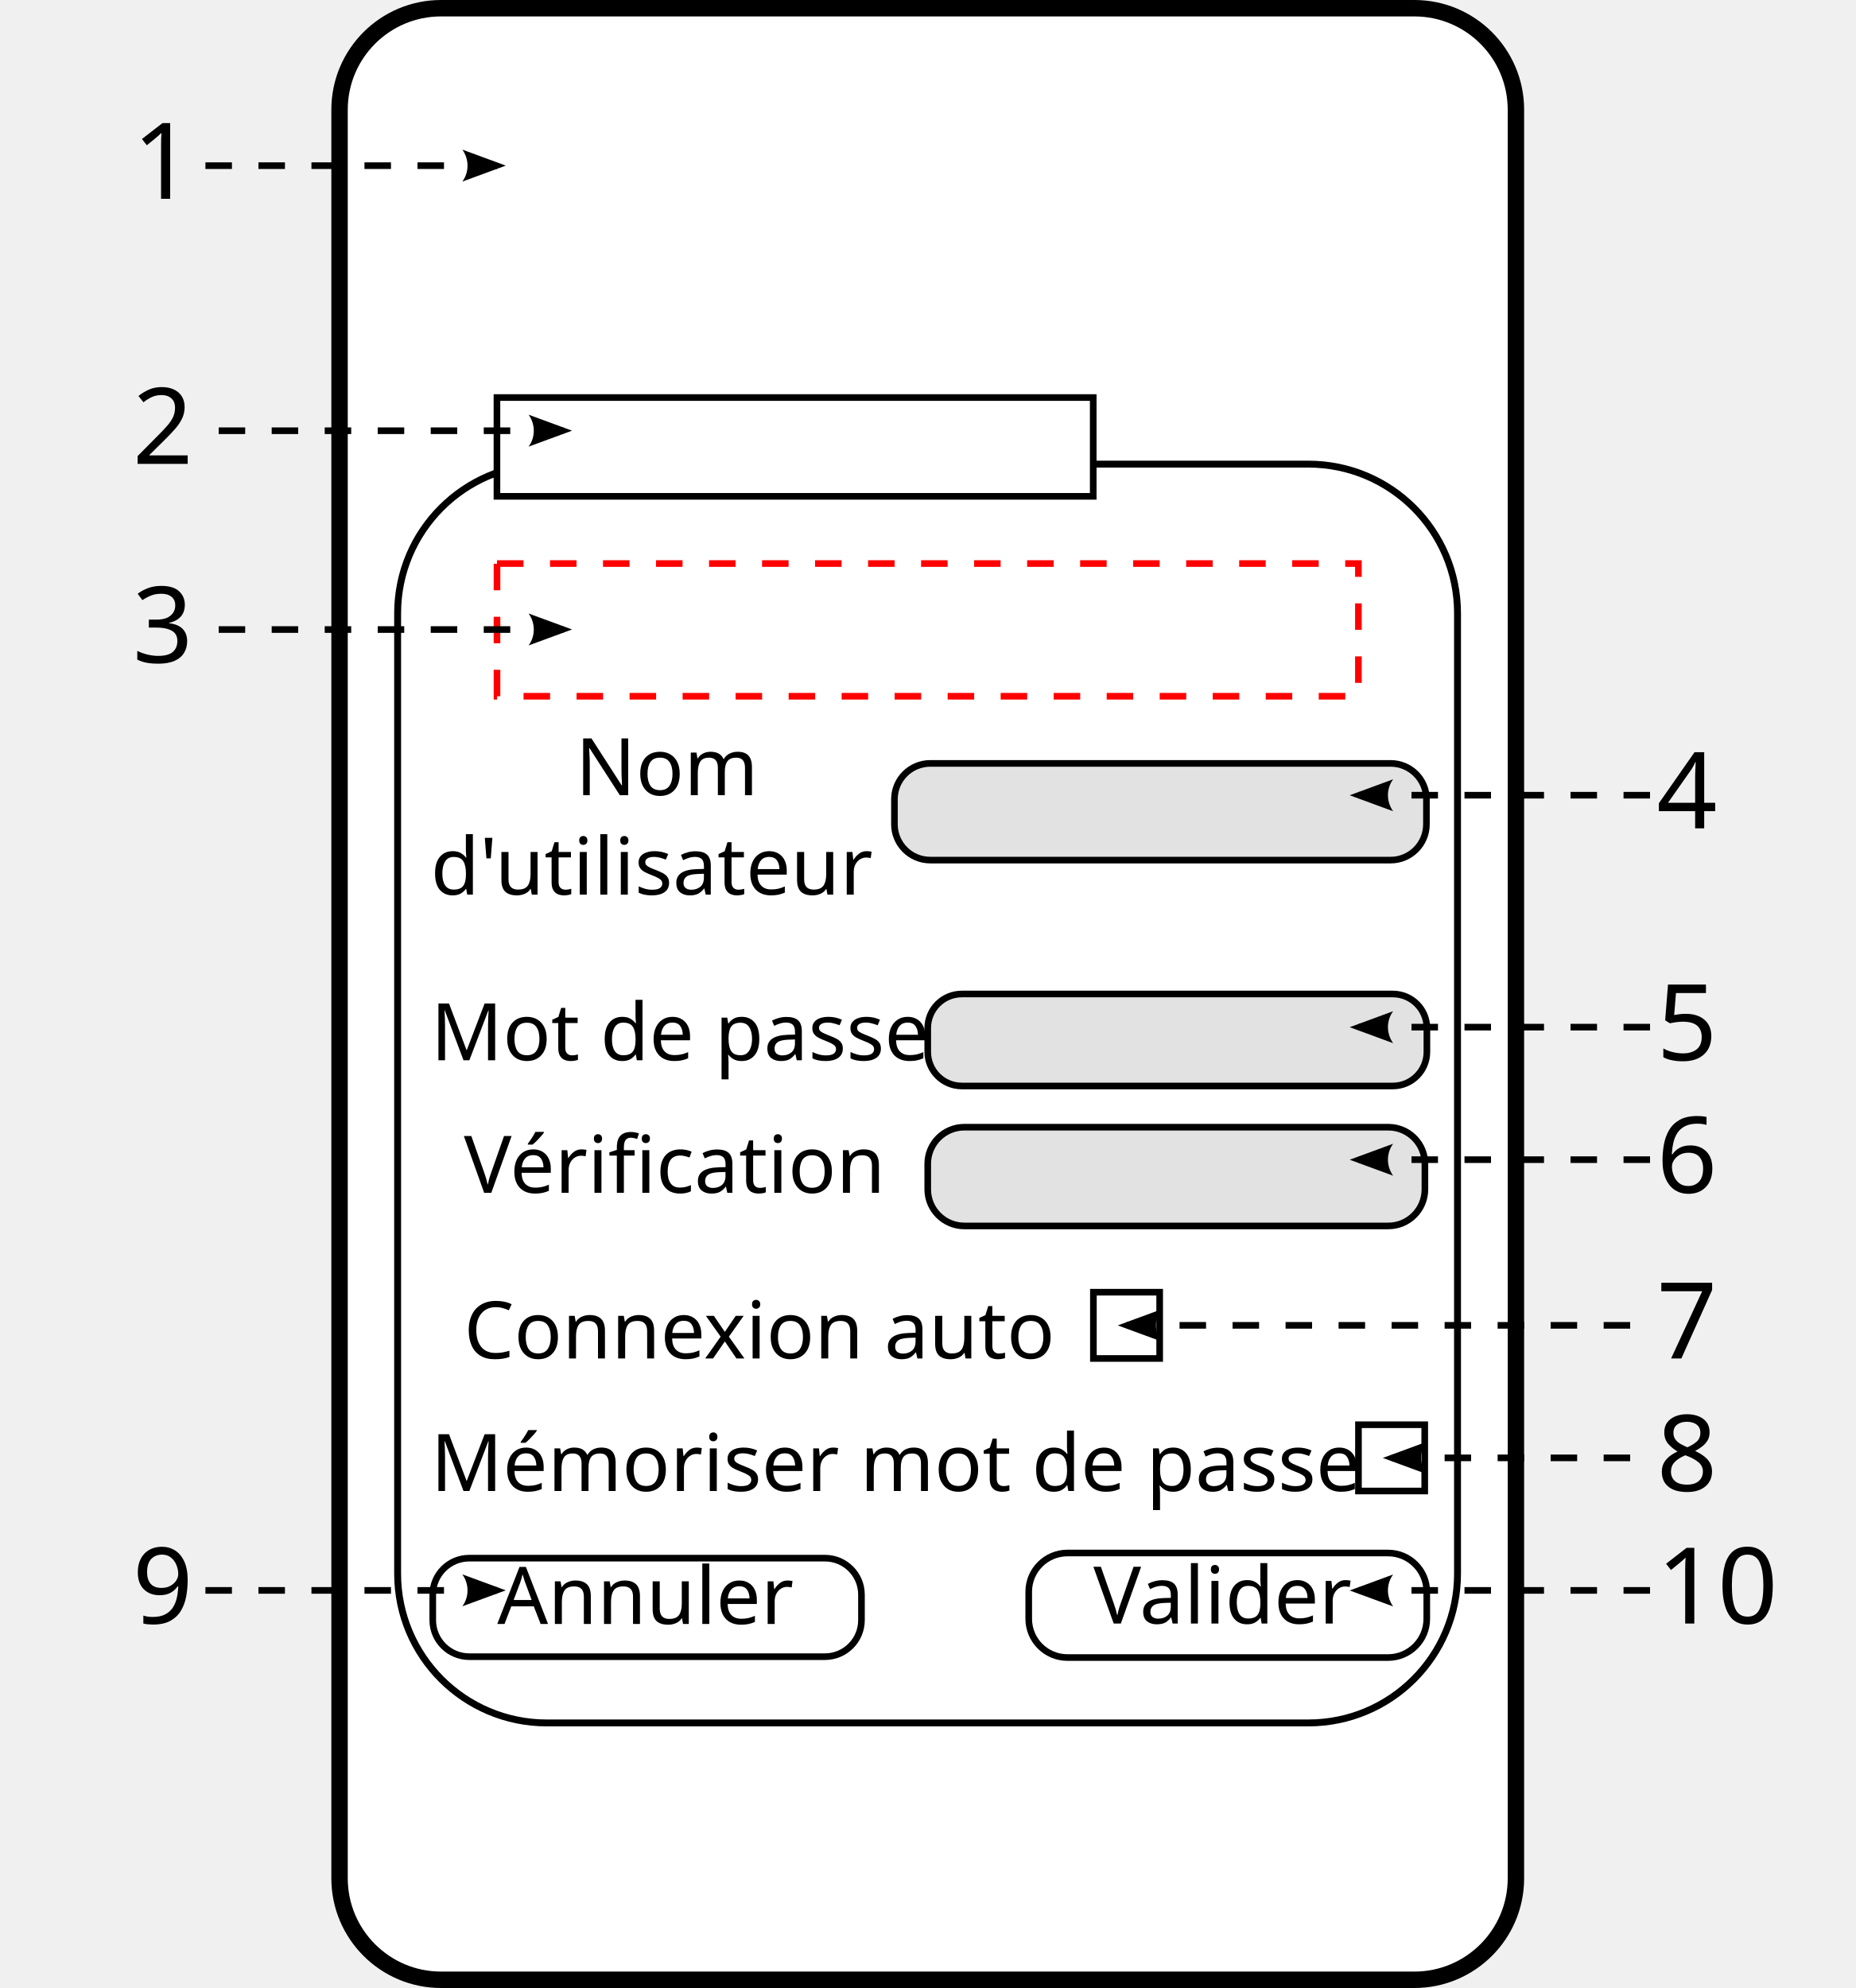
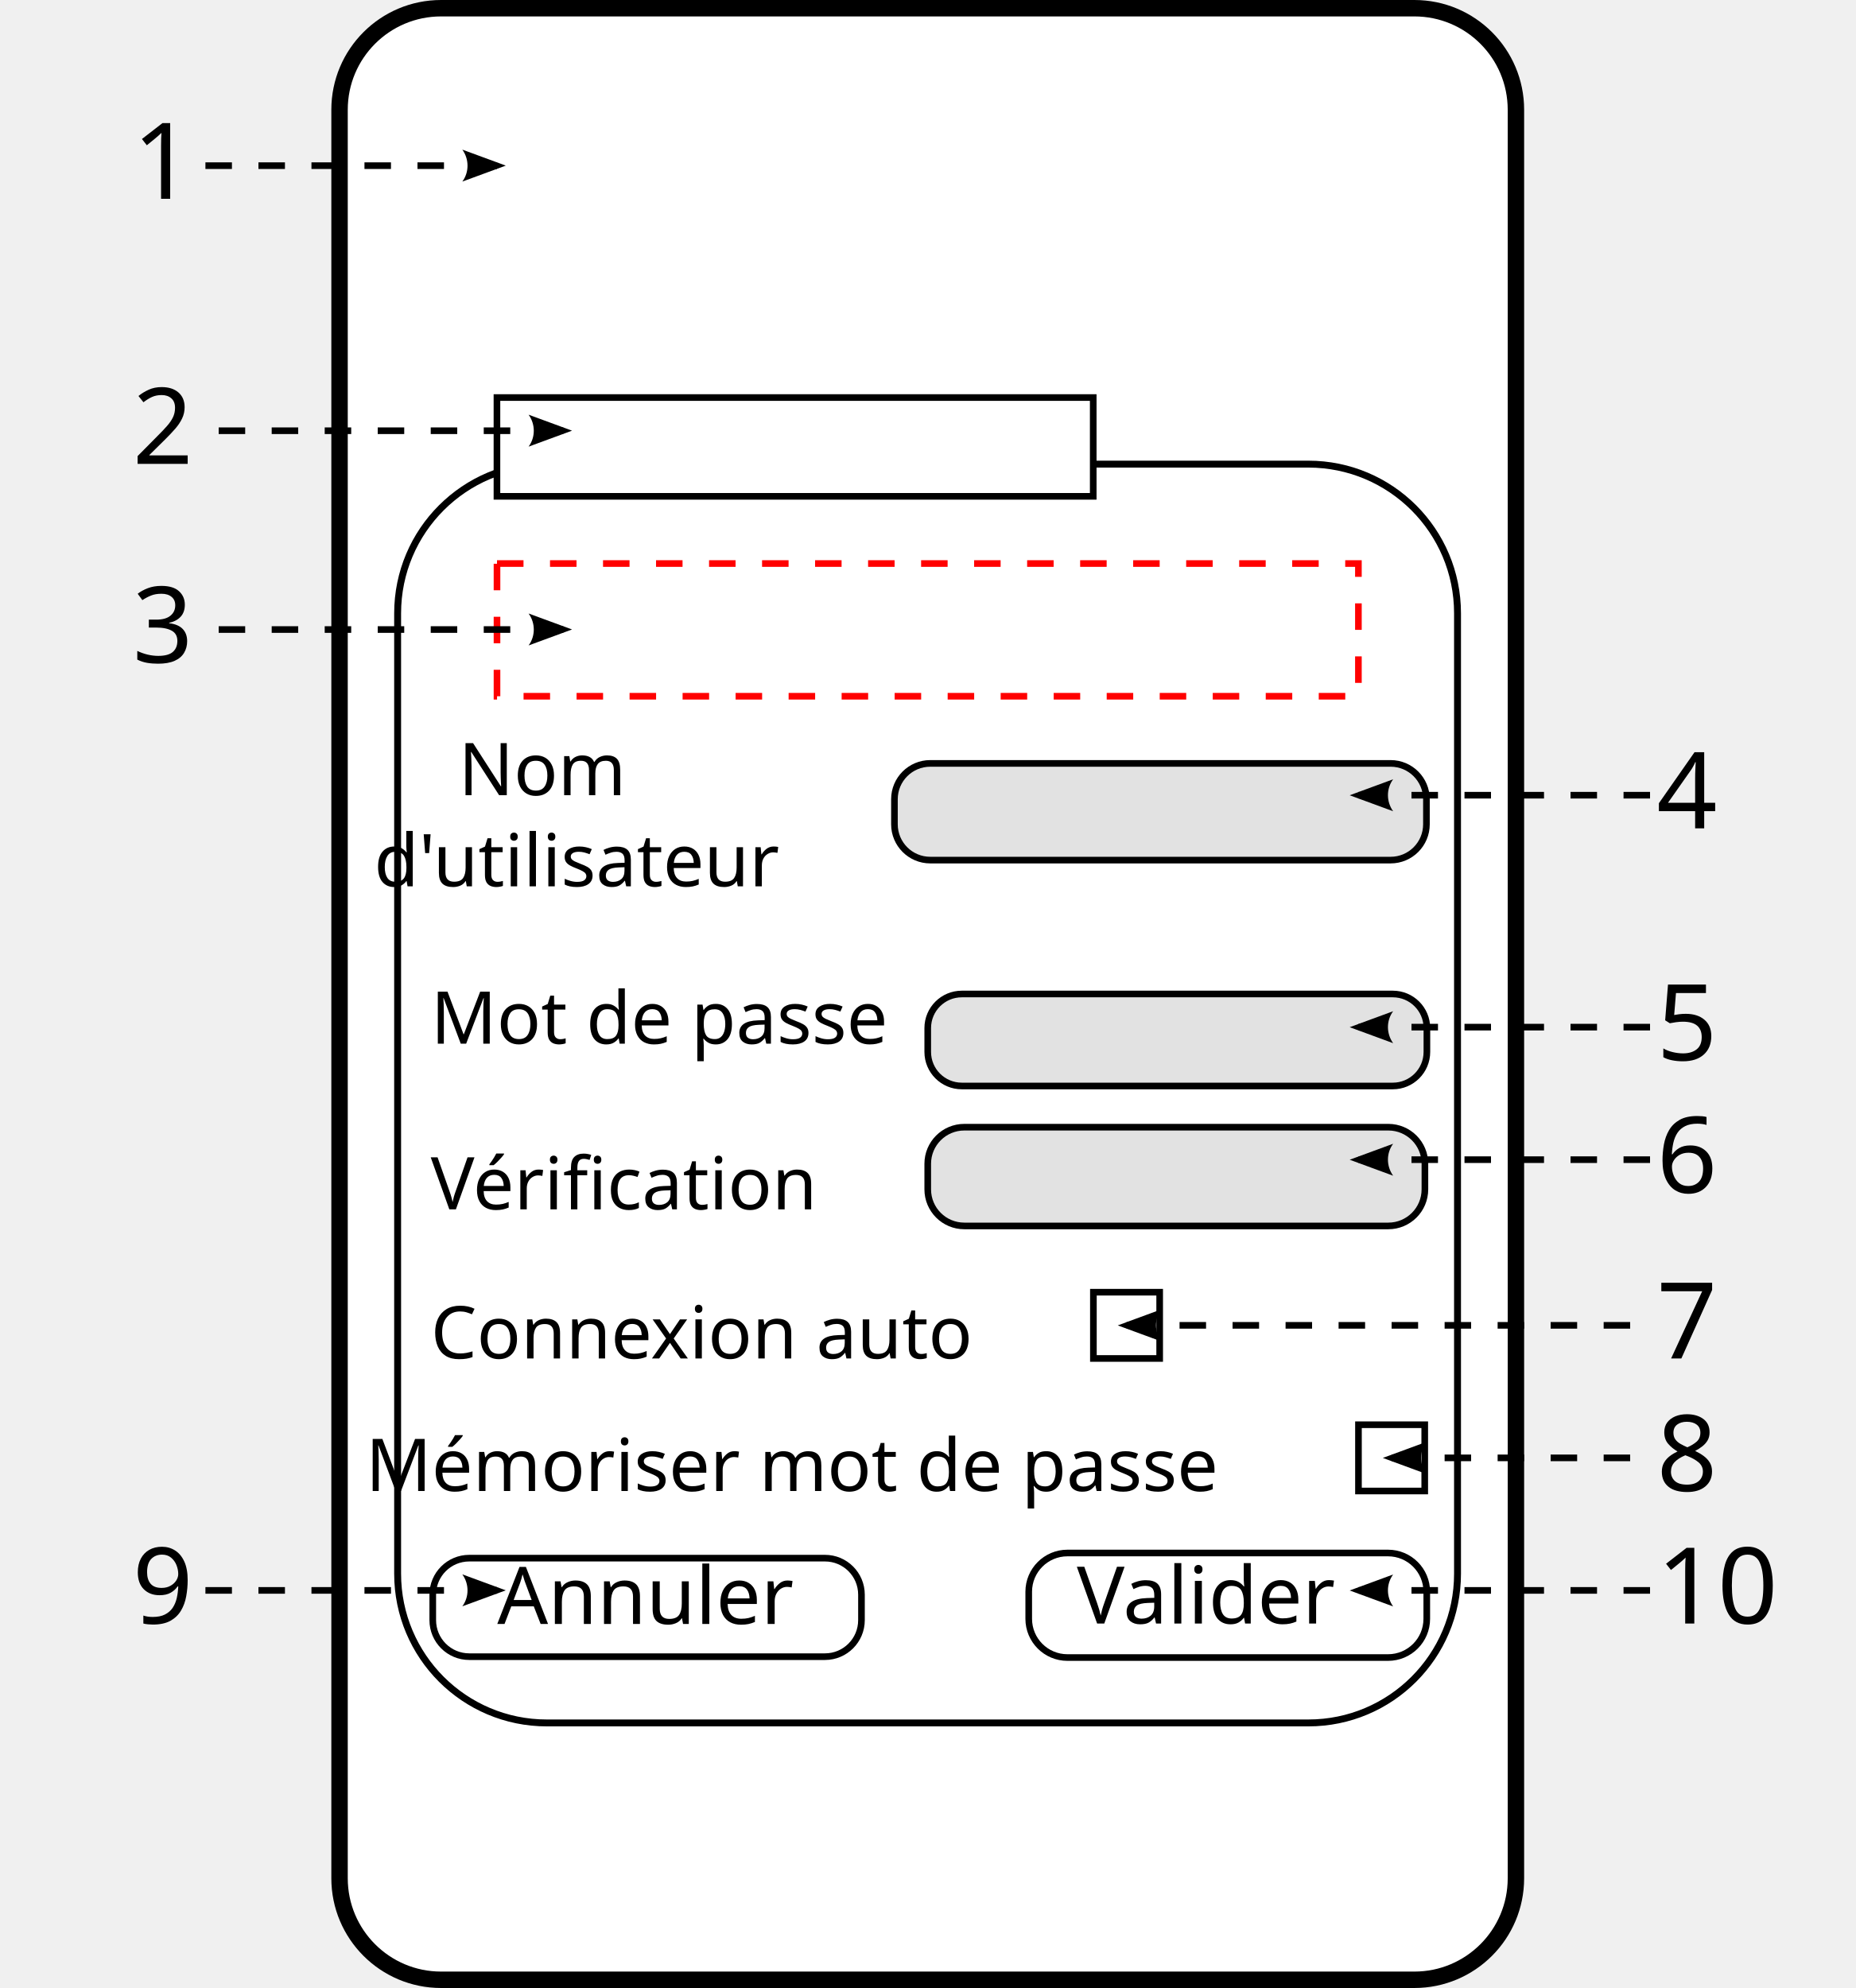
<svg xmlns="http://www.w3.org/2000/svg" version="1.0" width="560" height="600" id="svg2">
  <defs id="defs4">
    <marker refX="0" refY="0" orient="auto" id="Arrow2Mstart" style="overflow:visible">
-       <path d="M 8.719,4.034 L -2.207,0.016 L 8.719,-4.002 C 6.973,-1.63 6.983,1.616 8.719,4.034 L 8.719,4.034 L 8.719,4.034 z" transform="scale(0.6,0.6)" id="path5217" style="font-size:12px;fill-rule:evenodd;stroke-width:0.625;stroke-linejoin:round" />
+       <path d="M 8.719,4.034 -2.207,0.016 8.719,-4.002 c -1.745,2.372 -1.735,5.617 -6e-7,8.035 l 0,0 0,0 z" transform="scale(0.6,0.6)" id="path5217" style="font-size:12px;fill-rule:evenodd;stroke-width:0.625;stroke-linejoin:round" />
    </marker>
  </defs>
  <g transform="translate(0,106.9995)" id="layer1">
-     <rect width="355.044" height="595.044" ry="30.646" x="102.478" y="-104.522" id="rect2385" style="fill:#ffffff;fill-opacity:1;fill-rule:evenodd;stroke:#000000;stroke-width:4.956;stroke-linecap:butt;stroke-linejoin:miter;stroke-miterlimit:4;stroke-dasharray:none;stroke-opacity:1" />
+     <rect width="355.044" height="595.044" ry="30.646" x="102.478" y="-104.522" id="rect2385" style="fill:#ffffff;fill-opacity:1;fill-rule:evenodd;stroke:#000000;stroke-width:4.956;stroke-linecap:butt;stroke-linejoin:miter;stroke-miterlimit:4;stroke-opacity:1;stroke-dasharray:none" />
    <rect width="319.888" height="379.923" ry="45.029" x="120.008" y="33.078" id="rect5176" style="fill:#ffffff;fill-opacity:1;stroke:#000000;stroke-width:2.084;stroke-miterlimit:4;stroke-opacity:1;stroke-dasharray:none" />
-     <text x="330" y="383.001" id="text2932" xml:space="preserve" style="font-size:24px;font-style:normal;font-variant:normal;font-weight:normal;font-stretch:normal;line-height:125%;letter-spacing:0px;word-spacing:0px;fill:#000000;fill-opacity:1;stroke:none;font-family:Utopia;-inkscape-font-specification:Utopia">
-       <tspan x="330" y="383.001" id="tspan2934">Valider</tspan>
+     <text x="325" y="383.001" id="text2932" xml:space="preserve" style="font-size:24px;font-style:normal;font-variant:normal;font-weight:normal;font-stretch:normal;line-height:125%;letter-spacing:0px;word-spacing:0px;fill:#000000;fill-opacity:1;stroke:none;font-family:Utopia;-inkscape-font-specification:Utopia">
+       <tspan x="325" y="383.001" id="tspan2934">Valider</tspan>
    </text>
    <text x="150.084" y="383.12" id="text2936" xml:space="preserve" style="font-size:24px;font-style:normal;font-variant:normal;font-weight:normal;font-stretch:normal;line-height:125%;letter-spacing:0px;word-spacing:0px;fill:#000000;fill-opacity:1;stroke:none;font-family:Utopia;-inkscape-font-specification:Utopia">
      <tspan x="150.084" y="383.12" id="tspan2938">Annuler</tspan>
    </text>
-     <rect width="179.964" height="29.817" ry="0" x="149.983" y="12.983" id="rect2946" style="fill:#ffffff;fill-opacity:1;stroke:#000000;stroke-width:2;stroke-miterlimit:4;stroke-dasharray:none;stroke-opacity:1" />
-     <text x="130" y="133.001" id="text3720" xml:space="preserve" style="font-size:24px;font-style:normal;font-variant:normal;font-weight:normal;font-stretch:normal;line-height:125%;letter-spacing:0px;word-spacing:0px;fill:#000000;fill-opacity:1;stroke:none;font-family:Utopia;-inkscape-font-specification:Utopia">
-       <tspan x="130" y="133.001" id="tspan3722">       Nom </tspan>
-       <tspan x="130" y="163.001" id="tspan3724">d'utilisateur</tspan>
-     </text>
-     <text x="130" y="213.001" id="text3726" xml:space="preserve" style="font-size:24px;font-style:normal;font-variant:normal;font-weight:normal;font-stretch:normal;line-height:125%;letter-spacing:0px;word-spacing:0px;fill:#000000;fill-opacity:1;stroke:none;font-family:Utopia;-inkscape-font-specification:Utopia">
-       <tspan x="130" y="213.001" id="tspan3728">Mot de passe</tspan>
-     </text>
-     <text x="140" y="253.001" id="text3730" xml:space="preserve" style="font-size:24px;font-style:normal;font-variant:normal;font-weight:normal;font-stretch:normal;line-height:125%;letter-spacing:0px;word-spacing:0px;fill:#000000;fill-opacity:1;stroke:none;font-family:Utopia;-inkscape-font-specification:Utopia">
-       <tspan x="140" y="253.001" id="tspan3732">Vérification</tspan>
-     </text>
+     <rect width="179.964" height="29.817" ry="0" x="149.983" y="12.983" id="rect2946" style="fill:#ffffff;fill-opacity:1;stroke:#000000;stroke-width:2;stroke-miterlimit:4;stroke-opacity:1;stroke-dasharray:none" />
    <text x="117.713" y="299.061" id="text5178" xml:space="preserve" style="font-size:32px;font-style:normal;font-variant:normal;font-weight:normal;font-stretch:normal;line-height:125%;letter-spacing:0px;word-spacing:0px;fill:#000000;fill-opacity:1;stroke:none;font-family:Utopia;-inkscape-font-specification:Utopia">
      <tspan x="117.713" y="299.061" id="tspan5180" />
    </text>
    <text x="40" y="-46.999" id="text6190" xml:space="preserve" style="font-size:32px;font-style:normal;font-variant:normal;font-weight:normal;font-stretch:normal;line-height:125%;letter-spacing:0px;word-spacing:0px;fill:#000000;fill-opacity:1;stroke:none;font-family:Utopia;-inkscape-font-specification:Utopia">
      <tspan x="40" y="-46.999" id="tspan6192">1</tspan>
    </text>
    <text x="40" y="33.001" id="text6194" xml:space="preserve" style="font-size:32px;font-style:normal;font-variant:normal;font-weight:normal;font-stretch:normal;line-height:125%;letter-spacing:0px;word-spacing:0px;fill:#000000;fill-opacity:1;stroke:none;font-family:Utopia;-inkscape-font-specification:Utopia">
      <tspan x="40" y="33.001" id="tspan6196">2</tspan>
    </text>
    <text x="40" y="93.001" id="text6198" xml:space="preserve" style="font-size:32px;font-style:normal;font-variant:normal;font-weight:normal;font-stretch:normal;line-height:125%;letter-spacing:0px;word-spacing:0px;fill:#000000;fill-opacity:1;stroke:none;font-family:Utopia;-inkscape-font-specification:Utopia">
      <tspan x="40" y="93.001" id="tspan6200">3</tspan>
    </text>
    <text x="500" y="143.001" id="text6202" xml:space="preserve" style="font-size:32px;font-style:normal;font-variant:normal;font-weight:normal;font-stretch:normal;line-height:125%;letter-spacing:0px;word-spacing:0px;fill:#000000;fill-opacity:1;stroke:none;font-family:Utopia;-inkscape-font-specification:Utopia">
      <tspan x="500" y="143.001" id="tspan6204">4</tspan>
    </text>
-     <rect width="259.982" height="40.052" ry="0" x="149.999" y="63.082" id="rect6216" style="fill:#ffffff;fill-opacity:1;stroke:#ff0000;stroke-width:2;stroke-miterlimit:4;stroke-dasharray:8,8;stroke-dashoffset:0;stroke-opacity:1" />
-     <rect width="160.562" height="29.187" ry="10.81" x="269.95" y="-152.589" transform="scale(1,-1)" id="rect6444" style="fill:#000000;fill-opacity:0.116;stroke:#000000;stroke-width:2;stroke-miterlimit:4;stroke-dasharray:none;stroke-dashoffset:0;stroke-opacity:1" />
+     <rect width="259.982" height="40.052" ry="0" x="149.999" y="63.082" id="rect6216" style="fill:#ffffff;fill-opacity:1;stroke:#ff0000;stroke-width:2;stroke-miterlimit:4;stroke-opacity:1;stroke-dasharray:8, 8;stroke-dashoffset:0" />
+     <rect width="160.562" height="29.187" ry="10.81" x="269.95" y="-152.589" transform="scale(1,-1)" id="rect6444" style="fill:#000000;fill-opacity:0.116;stroke:#000000;stroke-width:2;stroke-miterlimit:4;stroke-opacity:1;stroke-dasharray:none;stroke-dashoffset:0" />
    <text x="500" y="213.001" id="text6500" xml:space="preserve" style="font-size:32px;font-style:normal;font-variant:normal;font-weight:normal;font-stretch:normal;line-height:125%;letter-spacing:0px;word-spacing:0px;fill:#000000;fill-opacity:1;stroke:none;font-family:Utopia;-inkscape-font-specification:Utopia">
      <tspan x="500" y="213.001" id="tspan6502">5</tspan>
    </text>
-     <rect width="150.651" height="27.762" ry="10.282" x="280" y="-220.762" transform="scale(1,-1)" id="rect6533" style="fill:#000000;fill-opacity:0.116;stroke:#000000;stroke-width:2;stroke-miterlimit:4;stroke-dasharray:none;stroke-dashoffset:0;stroke-opacity:1" />
-     <rect width="150.053" height="29.801" ry="11.038" x="280" y="-263.001" transform="scale(1,-1)" id="rect6535" style="fill:#000000;fill-opacity:0.116;stroke:#000000;stroke-width:2;stroke-miterlimit:4;stroke-dasharray:none;stroke-dashoffset:0;stroke-opacity:1" />
+     <rect width="150.651" height="27.762" ry="10.282" x="280" y="-220.762" transform="scale(1,-1)" id="rect6533" style="fill:#000000;fill-opacity:0.116;stroke:#000000;stroke-width:2;stroke-miterlimit:4;stroke-opacity:1;stroke-dasharray:none;stroke-dashoffset:0" />
+     <rect width="150.053" height="29.801" ry="11.038" x="280" y="-263.001" transform="scale(1,-1)" id="rect6535" style="fill:#000000;fill-opacity:0.116;stroke:#000000;stroke-width:2;stroke-miterlimit:4;stroke-opacity:1;stroke-dasharray:none;stroke-dashoffset:0" />
    <rect width="129.388" height="29.735" ry="11.013" x="130.612" y="-393.001" transform="scale(1,-1)" id="rect6537" style="fill:#000000;fill-opacity:0;stroke:#000000;stroke-width:2;stroke-miterlimit:4;stroke-opacity:1;stroke-dasharray:none;stroke-dashoffset:0" />
    <rect width="120.133" height="31.551" ry="11.686" x="310.48" y="-393.266" transform="scale(1,-1)" id="rect6539" style="fill:#000000;fill-opacity:0;stroke:#000000;stroke-width:2;stroke-miterlimit:4;stroke-opacity:1;stroke-dasharray:none;stroke-dashoffset:0" />
    <text x="-25.144" y="566.202" id="text2903" xml:space="preserve" style="font-size:32px;font-style:normal;font-variant:normal;font-weight:normal;font-stretch:normal;line-height:125%;letter-spacing:0px;word-spacing:0px;fill:#000000;fill-opacity:1;stroke:none;font-family:Utopia;-inkscape-font-specification:Utopia">
      <tspan x="-25.144" y="566.202" id="tspan2905" />
    </text>
    <text x="500" y="253.001" id="text4771" xml:space="preserve" style="font-size:32px;font-style:normal;font-variant:normal;font-weight:normal;font-stretch:normal;fill:#000000;fill-opacity:1;stroke:none;font-family:Utopia;-inkscape-font-specification:Utopia">
      <tspan x="500" y="253.001" id="tspan4773">6</tspan>
    </text>
    <text x="500" y="303.001" id="text4775" xml:space="preserve" style="font-size:32px;font-style:normal;font-variant:normal;font-weight:normal;font-stretch:normal;fill:#000000;fill-opacity:1;stroke:none;font-family:Utopia;-inkscape-font-specification:Utopia">
      <tspan x="500" y="303.001" id="tspan4777">7</tspan>
    </text>
    <text x="500" y="343.001" id="text4779" xml:space="preserve" style="font-size:32px;font-style:normal;font-variant:normal;font-weight:normal;font-stretch:normal;fill:#000000;fill-opacity:1;stroke:none;font-family:Utopia;-inkscape-font-specification:Utopia">
      <tspan x="500" y="343.001" id="tspan4781">8</tspan>
    </text>
-     <path style="fill:none;fill-rule:evenodd;stroke:#000000;stroke-width:2;stroke-linecap:butt;stroke-linejoin:miter;stroke-opacity:1;stroke-miterlimit:4;stroke-dasharray:8,8;marker-start:url(#Arrow2Mstart);stroke-dashoffset:0" d="M 150,50 L 60,50" id="path3209" transform="translate(0,-106.9995)" />
-     <path style="fill:none;fill-rule:evenodd;stroke:#000000;stroke-width:2;stroke-linecap:butt;stroke-linejoin:miter;stroke-opacity:1;stroke-miterlimit:4;stroke-dasharray:8,8;marker-start:url(#Arrow2Mstart);stroke-dashoffset:0" d="M 170,130 L 60,130" id="path3211" transform="translate(0,-106.9995)" />
-     <path style="fill:none;fill-rule:evenodd;stroke:#000000;stroke-width:2;stroke-linecap:butt;stroke-linejoin:miter;stroke-opacity:1;stroke-miterlimit:4;stroke-dasharray:8, 8;stroke-dashoffset:0;marker-start:url(#Arrow2Mstart)" d="M 170,190 L 60,190" id="path3213" transform="translate(0,-106.9995)" />
-     <path style="fill:none;fill-rule:evenodd;stroke:#000000;stroke-width:2;stroke-linecap:butt;stroke-linejoin:miter;stroke-opacity:1;stroke-miterlimit:4;stroke-dasharray:8,8;marker-start:url(#Arrow2Mstart);stroke-dashoffset:0" d="M 410,240 L 500,240" id="path3215" transform="translate(0,-106.9995)" />
-     <path style="fill:none;fill-rule:evenodd;stroke:#000000;stroke-width:2;stroke-linecap:butt;stroke-linejoin:miter;stroke-opacity:1;stroke-miterlimit:4;stroke-dasharray:8,8;marker-start:url(#Arrow2Mstart);stroke-dashoffset:0" d="M 410,310 L 500,310" id="path3217" transform="translate(0,-106.9995)" />
-     <path style="fill:none;fill-rule:evenodd;stroke:#000000;stroke-width:2;stroke-linecap:butt;stroke-linejoin:miter;stroke-opacity:1;stroke-miterlimit:4;stroke-dasharray:8, 8;stroke-dashoffset:0;marker-start:url(#Arrow2Mstart)" d="M 410,350 L 500,350" id="path3219" transform="translate(0,-106.9995)" />
-     <path style="fill:none;stroke:#000000;stroke-width:2;stroke-linecap:butt;stroke-linejoin:miter;stroke-miterlimit:4;stroke-opacity:1;stroke-dasharray:8, 8;stroke-dashoffset:0;marker-start:url(#Arrow2Mstart)" d="m 410,373.001 90,0" id="path3221" />
-     <path style="fill:none;stroke:#000000;stroke-width:2;stroke-linecap:butt;stroke-linejoin:miter;stroke-miterlimit:4;stroke-opacity:1;stroke-dasharray:8, 8;stroke-dashoffset:0;marker-start:url(#Arrow2Mstart)" d="m 150,373.001 -90,0" id="path3223" />
-     <text xml:space="preserve" style="font-size:24px;font-style:normal;font-variant:normal;font-weight:normal;font-stretch:normal;fill:#000000;fill-opacity:1;stroke:none;stroke-width:1px;stroke-linecap:butt;stroke-linejoin:miter;stroke-opacity:1;font-family:Utopia;-inkscape-font-specification:Utopia" x="140" y="303.001" id="text2430">
-       <tspan id="tspan2432" x="140" y="303.001">Connexion auto</tspan>
+     <path d="M 150,50 60,50" transform="translate(0,-106.9995)" id="path3209" style="fill:none;stroke:#000000;stroke-width:2;stroke-linecap:butt;stroke-linejoin:miter;stroke-miterlimit:4;stroke-opacity:1;stroke-dasharray:8, 8;stroke-dashoffset:0;marker-start:url(#Arrow2Mstart)" />
+     <path d="M 170,130 60,130" transform="translate(0,-106.9995)" id="path3211" style="fill:none;stroke:#000000;stroke-width:2;stroke-linecap:butt;stroke-linejoin:miter;stroke-miterlimit:4;stroke-opacity:1;stroke-dasharray:8, 8;stroke-dashoffset:0;marker-start:url(#Arrow2Mstart)" />
+     <path d="M 170,190 60,190" transform="translate(0,-106.9995)" id="path3213" style="fill:none;stroke:#000000;stroke-width:2;stroke-linecap:butt;stroke-linejoin:miter;stroke-miterlimit:4;stroke-opacity:1;stroke-dasharray:8, 8;stroke-dashoffset:0;marker-start:url(#Arrow2Mstart)" />
+     <path d="m 410,240 90,0" transform="translate(0,-106.9995)" id="path3215" style="fill:none;stroke:#000000;stroke-width:2;stroke-linecap:butt;stroke-linejoin:miter;stroke-miterlimit:4;stroke-opacity:1;stroke-dasharray:8, 8;stroke-dashoffset:0;marker-start:url(#Arrow2Mstart)" />
+     <path d="m 410,310 90,0" transform="translate(0,-106.9995)" id="path3217" style="fill:none;stroke:#000000;stroke-width:2;stroke-linecap:butt;stroke-linejoin:miter;stroke-miterlimit:4;stroke-opacity:1;stroke-dasharray:8, 8;stroke-dashoffset:0;marker-start:url(#Arrow2Mstart)" />
+     <path d="m 410,350 90,0" transform="translate(0,-106.9995)" id="path3219" style="fill:none;stroke:#000000;stroke-width:2;stroke-linecap:butt;stroke-linejoin:miter;stroke-miterlimit:4;stroke-opacity:1;stroke-dasharray:8, 8;stroke-dashoffset:0;marker-start:url(#Arrow2Mstart)" />
+     <path d="m 410,373.001 90,0" id="path3221" style="fill:none;stroke:#000000;stroke-width:2;stroke-linecap:butt;stroke-linejoin:miter;stroke-miterlimit:4;stroke-opacity:1;stroke-dasharray:8, 8;stroke-dashoffset:0;marker-start:url(#Arrow2Mstart)" />
+     <path d="m 150,373.001 -90,0" id="path3223" style="fill:none;stroke:#000000;stroke-width:2;stroke-linecap:butt;stroke-linejoin:miter;stroke-miterlimit:4;stroke-opacity:1;stroke-dasharray:8, 8;stroke-dashoffset:0;marker-start:url(#Arrow2Mstart)" />
+     <rect width="20" height="20" ry="0" x="330" y="283.001" id="rect2434" style="fill:#ffffff;fill-opacity:1;fill-rule:evenodd;stroke:#000000;stroke-width:2;stroke-linecap:butt;stroke-linejoin:miter;stroke-miterlimit:4;stroke-opacity:1;stroke-dasharray:none" />
+     <path d="m 340,400 160,0" transform="translate(0,-106.9995)" id="path3212" style="fill:none;stroke:#000000;stroke-width:2;stroke-linecap:butt;stroke-linejoin:miter;stroke-miterlimit:4;stroke-opacity:1;stroke-dasharray:8, 8;stroke-dashoffset:0;marker-start:url(#Arrow2Mstart)" />
+     <text x="40" y="383.001" id="text3729" xml:space="preserve" style="font-size:32px;font-style:normal;font-variant:normal;font-weight:normal;font-stretch:normal;fill:#000000;fill-opacity:1;stroke:none;font-family:Utopia;-inkscape-font-specification:Utopia">
+       <tspan x="40" y="383.001" id="tspan3731">9</tspan>
    </text>
-     <rect style="fill:#ffffff;fill-opacity:1;fill-rule:evenodd;stroke:#000000;stroke-width:2;stroke-linecap:butt;stroke-linejoin:miter;stroke-miterlimit:4;stroke-dasharray:none;stroke-opacity:1" id="rect2434" width="20" height="20" x="330" y="283.001" ry="0" />
-     <path style="fill:none;fill-rule:evenodd;stroke:#000000;stroke-width:2;stroke-linecap:butt;stroke-linejoin:miter;stroke-opacity:1;stroke-miterlimit:4;stroke-dasharray:8, 8;stroke-dashoffset:0;marker-start:url(#Arrow2Mstart)" d="M 340,400 L 500,400" id="path3212" transform="translate(0,-106.9995)" />
-     <text xml:space="preserve" style="font-size:32px;font-style:normal;font-variant:normal;font-weight:normal;font-stretch:normal;fill:#000000;fill-opacity:1;stroke:none;font-family:Utopia;-inkscape-font-specification:Utopia" x="40" y="383.001" id="text3729">
-       <tspan id="tspan3731" x="40" y="383.001">9</tspan>
+     <rect width="20" height="20" ry="0" x="410" y="323.001" id="rect3189" style="fill:#ffffff;fill-opacity:1;fill-rule:evenodd;stroke:#000000;stroke-width:2;stroke-linecap:butt;stroke-linejoin:miter;stroke-miterlimit:4;stroke-opacity:1;stroke-dasharray:none" />
+     <path d="m 420,440 80,0" transform="translate(0,-106.9995)" id="path3191" style="fill:none;stroke:#000000;stroke-width:2;stroke-linecap:butt;stroke-linejoin:miter;stroke-miterlimit:4;stroke-opacity:1;stroke-dasharray:8, 8;stroke-dashoffset:0;marker-start:url(#Arrow2Mstart)" />
+     <text x="500" y="383.001" id="text4155" xml:space="preserve" style="font-size:32px;font-style:normal;font-variant:normal;font-weight:normal;font-stretch:normal;fill:#000000;fill-opacity:1;stroke:none;font-family:Utopia;-inkscape-font-specification:Utopia">
+       <tspan x="500" y="383.001" id="tspan4157">10</tspan>
    </text>
-     <text xml:space="preserve" style="font-size:32px;font-style:normal;font-variant:normal;font-weight:normal;font-stretch:normal;fill:#000000;fill-opacity:1;stroke:none;font-family:Utopia;-inkscape-font-specification:Utopia" x="130" y="343.001" id="text3185">
-       <tspan id="tspan3187" x="130" y="343.001" style="font-size:24px">Mémoriser mot de passe</tspan>
+     <text x="200.062" y="133.001" id="text3046" xml:space="preserve" style="font-size:40px;font-style:normal;font-weight:normal;line-height:125%;letter-spacing:0px;word-spacing:0px;fill:#000000;fill-opacity:1;stroke:none;font-family:Sans">
+       <tspan x="200.062" y="133.001" id="tspan3048" style="font-size:22px;text-align:center;text-anchor:middle">Nom</tspan>
+       <tspan x="200.062" y="160.501" id="tspan3050" style="font-size:22px;text-align:center;text-anchor:middle">d'utilisateur</tspan>
    </text>
-     <rect ry="0" y="323.001" x="410" height="20" width="20" id="rect3189" style="fill:#ffffff;fill-opacity:1;fill-rule:evenodd;stroke:#000000;stroke-width:2;stroke-linecap:butt;stroke-linejoin:miter;stroke-miterlimit:4;stroke-opacity:1;stroke-dasharray:none" />
-     <path style="fill:none;stroke:#000000;stroke-width:2;stroke-linecap:butt;stroke-linejoin:miter;stroke-opacity:1;stroke-miterlimit:4;stroke-dasharray:8, 8;stroke-dashoffset:0;marker-start:url(#Arrow2Mstart)" d="m 420,440 80,0" id="path3191" transform="translate(0,-106.9995)" />
-     <text xml:space="preserve" style="font-size:32px;font-style:normal;font-variant:normal;font-weight:normal;font-stretch:normal;fill:#000000;fill-opacity:1;stroke:none;font-family:Utopia;-inkscape-font-specification:Utopia" x="500" y="383.001" id="text4155">
-       <tspan id="tspan4157" x="500" y="383.001">10</tspan>
+     <text x="130" y="208.001" id="text3052" xml:space="preserve" style="font-size:40px;font-style:normal;font-weight:normal;line-height:125%;letter-spacing:0px;word-spacing:0px;fill:#000000;fill-opacity:1;stroke:none;font-family:Sans">
+       <tspan x="130" y="208.001" id="tspan3054" style="font-size:22px">Mot de passe</tspan>
+     </text>
+     <text x="130" y="258.001" id="text3056" xml:space="preserve" style="font-size:40px;font-style:normal;font-weight:normal;line-height:125%;letter-spacing:0px;word-spacing:0px;fill:#000000;fill-opacity:1;stroke:none;font-family:Sans">
+       <tspan x="130" y="258.001" id="tspan3058" style="font-size:22px">Vérification</tspan>
+     </text>
+     <text x="130" y="303.001" id="text3060" xml:space="preserve" style="font-size:40px;font-style:normal;font-weight:normal;line-height:125%;letter-spacing:0px;word-spacing:0px;fill:#000000;fill-opacity:1;stroke:none;font-family:Sans">
+       <tspan x="130" y="303.001" id="tspan3062" style="font-size:22px">Connexion auto</tspan>
+     </text>
+     <text x="265" y="343.001" id="text3064" xml:space="preserve" style="font-size:40px;font-style:normal;font-weight:normal;line-height:125%;letter-spacing:0px;word-spacing:0px;fill:#000000;fill-opacity:1;stroke:none;font-family:Sans">
+       <tspan x="265" y="343.001" id="tspan3066" style="font-size:22px;text-align:center;text-anchor:middle">Mémoriser mot de passe</tspan>
    </text>
  </g>
</svg>
